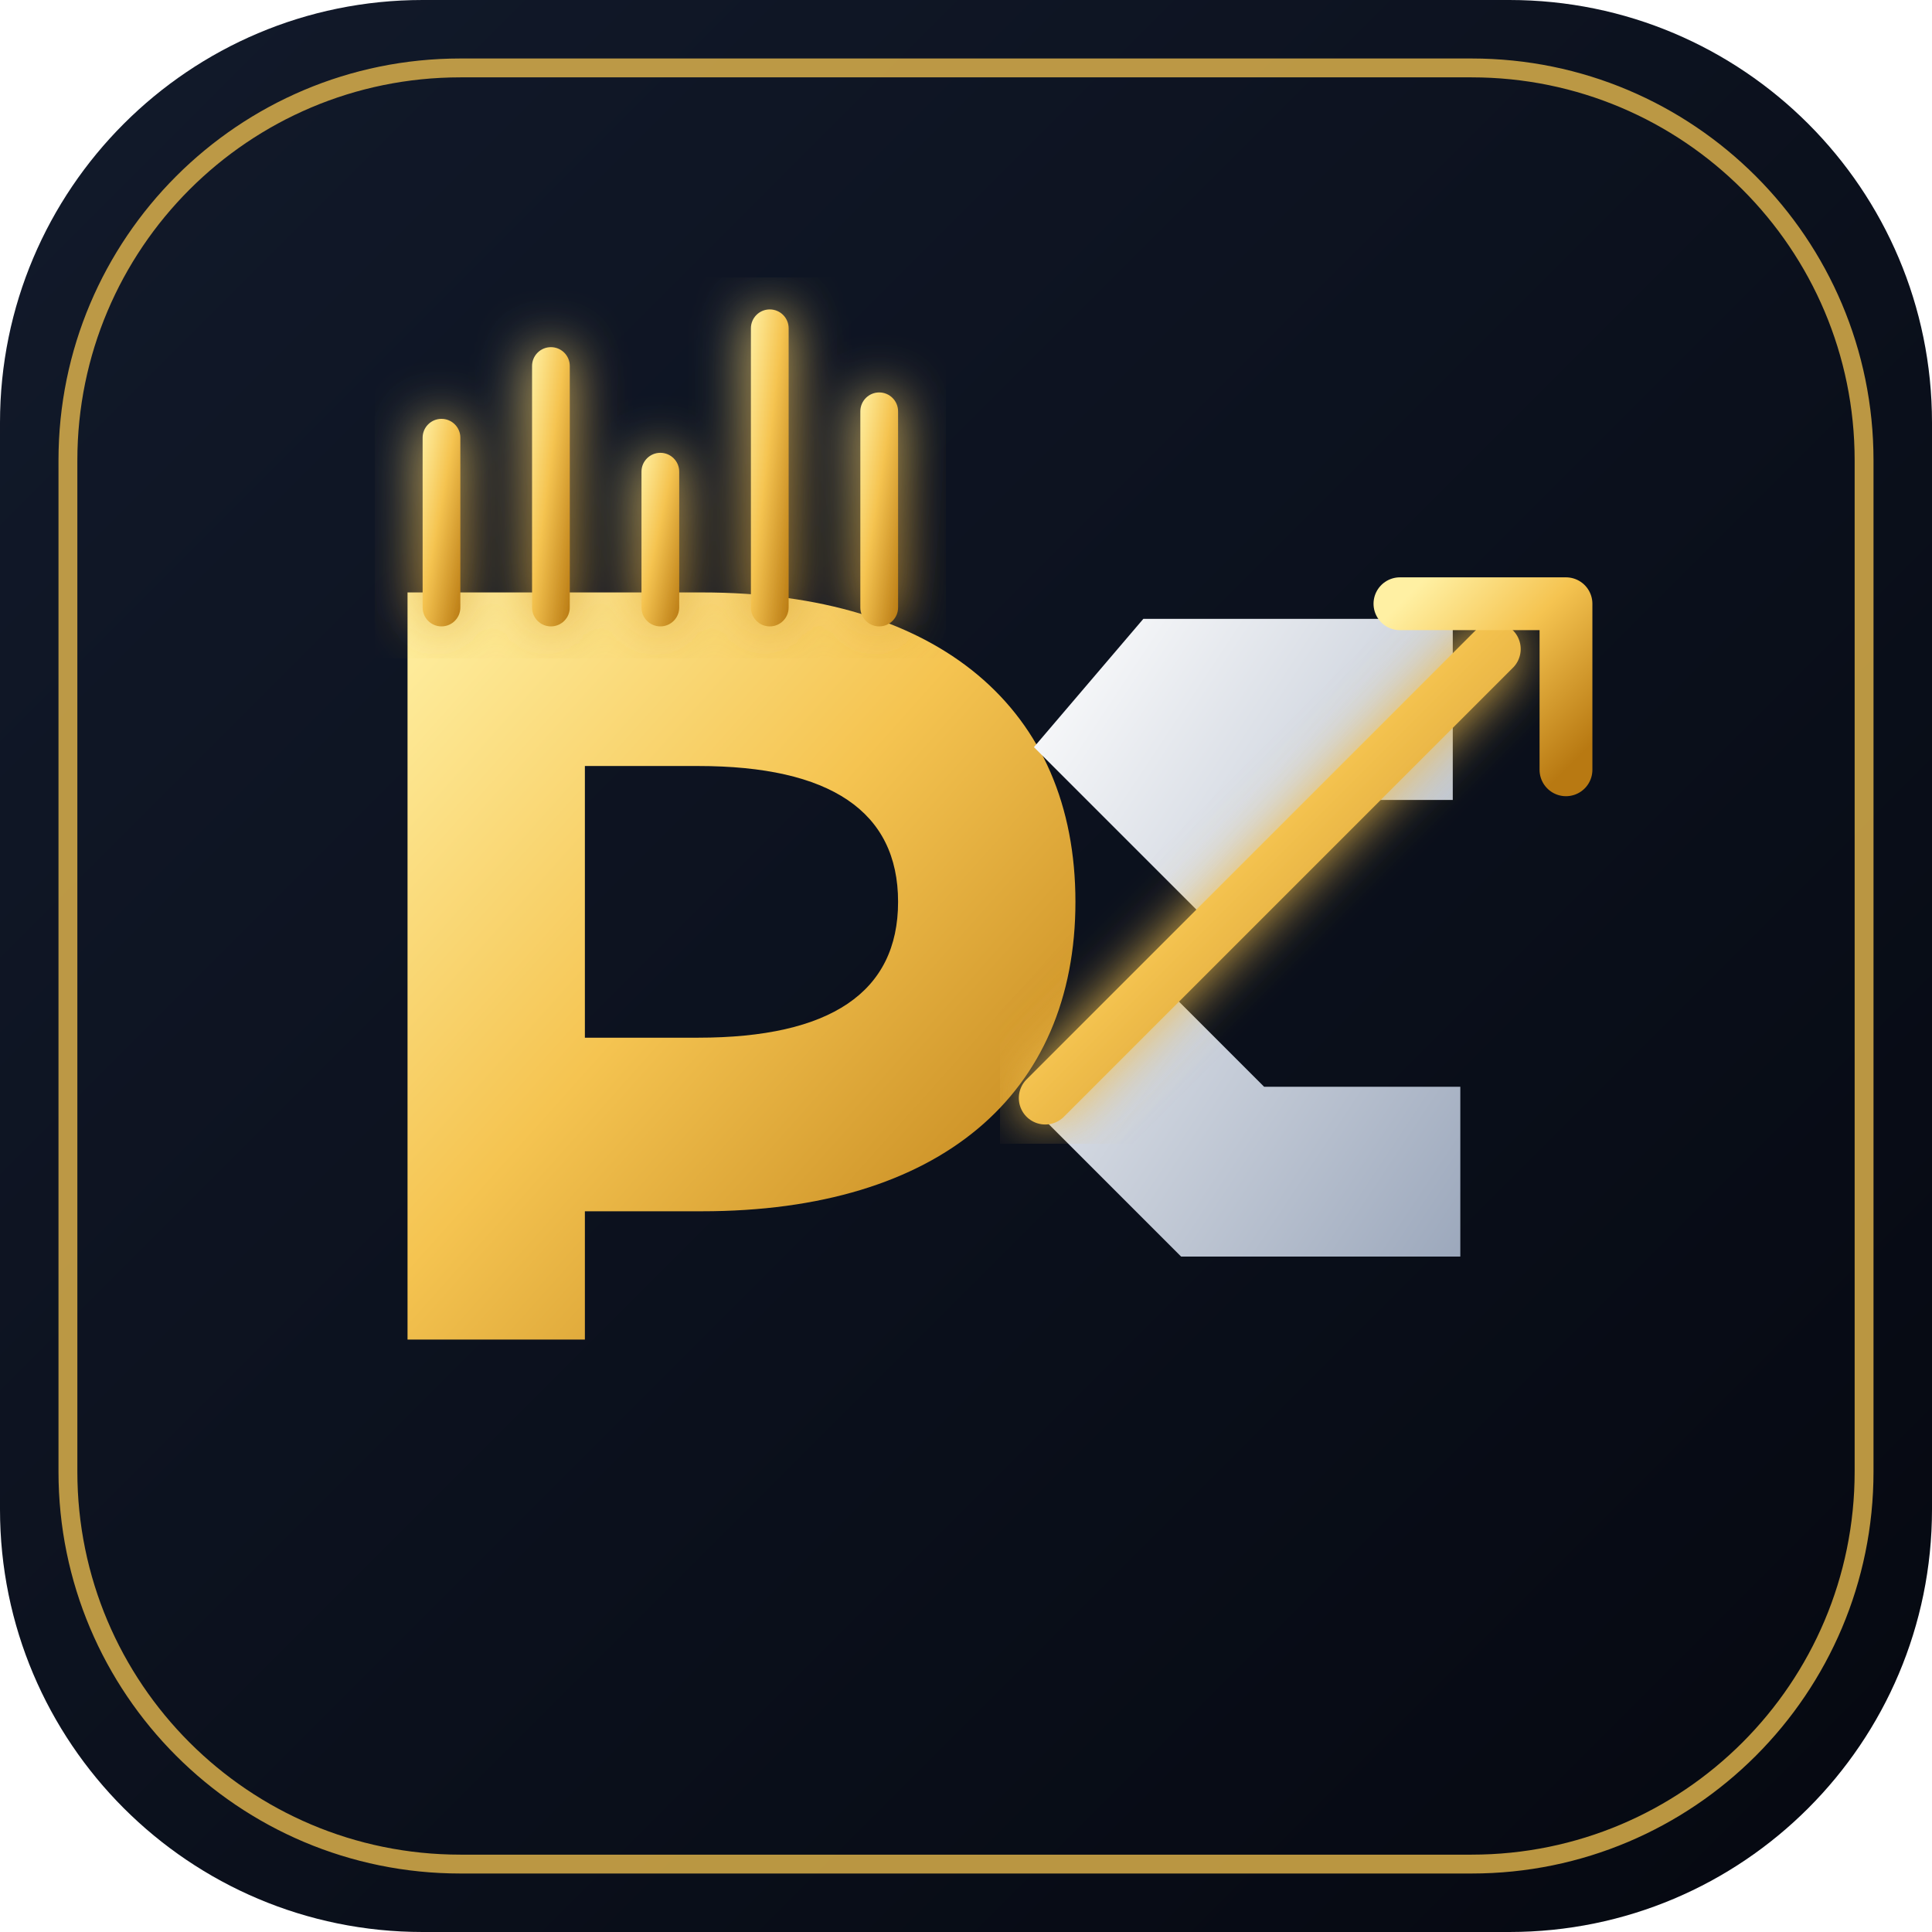
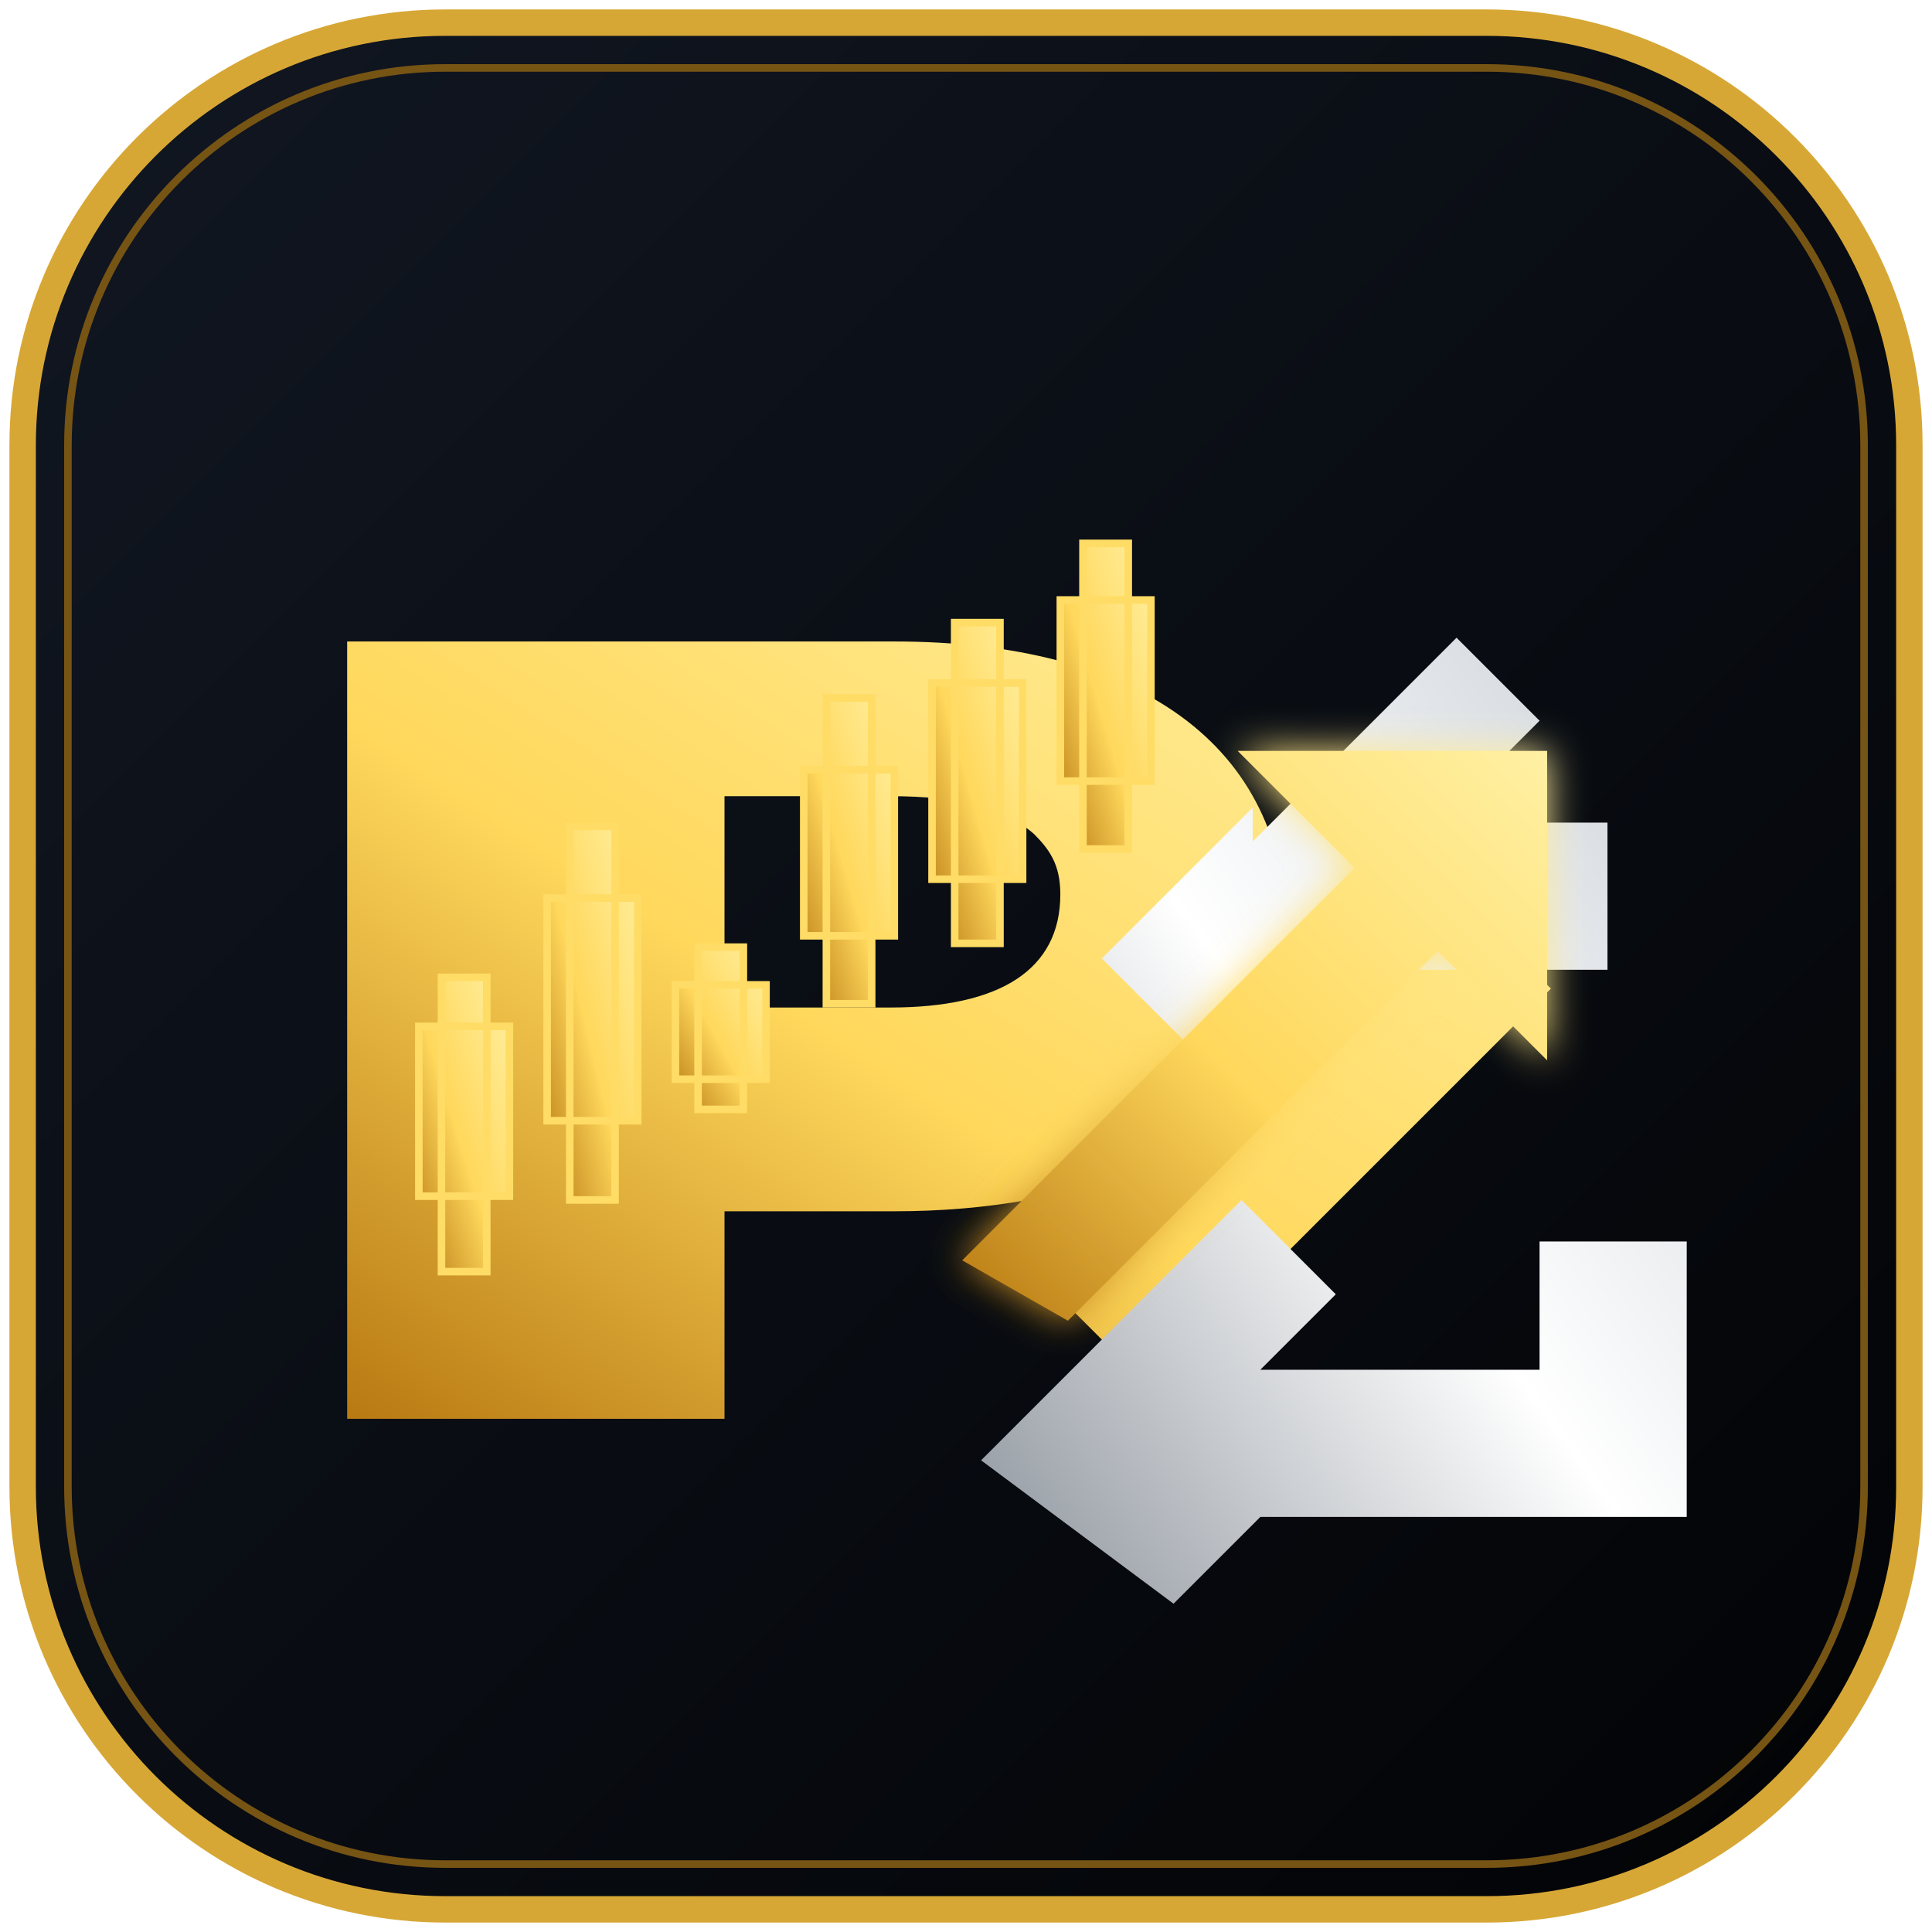
<svg xmlns="http://www.w3.org/2000/svg" viewBox="0 0 512 512">
  <defs>
    <linearGradient id="bg" x1="0" y1="0" x2="1" y2="1">
-       <stop offset="0" stop-color="#121a2b" />
-       <stop offset="1" stop-color="#050810" />
+       <stop stop-color="#111722" />
+       <stop offset="1" stop-color="#020305" />
    </linearGradient>
-     <linearGradient id="gold" x1="0" y1="0" x2="1" y2="1">
-       <stop offset="0" stop-color="#fff0a3" />
-       <stop offset=".45" stop-color="#f5c451" />
-       <stop offset="1" stop-color="#b87912" />
+     <linearGradient id="gold" x1="0" y1="1" x2="1" y2="0">
+       <stop stop-color="#b87912" />
+       <stop offset=".45" stop-color="#ffd85c" />
+       <stop offset="1" stop-color="#fff0a3" />
    </linearGradient>
-     <linearGradient id="silver" x1="0" y1="0" x2="1" y2="1">
-       <stop offset="0" stop-color="#ffffff" />
-       <stop offset="1" stop-color="#9ca8bc" />
+     <linearGradient id="silver" x1="0" y1="1" x2="1" y2="0">
+       <stop stop-color="#8b929b" />
+       <stop offset=".5" stop-color="#fff" />
+       <stop offset="1" stop-color="#cbd1d8" />
    </linearGradient>
    <filter id="glow">
-       <feGaussianBlur stdDeviation="7" result="b" />
+       <feGaussianBlur stdDeviation="5" result="b" />
      <feMerge>
        <feMergeNode in="b" />
        <feMergeNode in="SourceGraphic" />
      </feMerge>
    </filter>
  </defs>
-   <rect width="512" height="512" rx="112" fill="url(#bg)" />
-   <rect x="18" y="18" width="476" height="476" rx="104" fill="none" stroke="#f5c451" stroke-opacity=".75" stroke-width="5" />
-   <path d="M108 355V157h78c63 0 99 31 99 82s-36 82-99 82h-31v34h-47zm47-80h30c35 0 53-12 53-36s-18-36-53-36h-30v72z" fill="url(#gold)" />
-   <path d="M303 164h82v48h-30l-48 48 28 28h52v45h-74l-39-39 48-48-48-48z" fill="url(#silver)" />
-   <g fill="url(#gold)" filter="url(#glow)">
-     <rect x="112" y="111" width="10" height="55" rx="5" />
-     <rect x="141" y="92" width="10" height="74" rx="5" />
-     <rect x="170" y="120" width="10" height="46" rx="5" />
-     <rect x="199" y="82" width="10" height="84" rx="5" />
-     <rect x="228" y="104" width="10" height="62" rx="5" />
+   <rect x="6" y="6" width="500" height="500" rx="112" fill="url(#bg)" stroke="#d7a735" stroke-width="7" />
+   <rect x="18" y="18" width="476" height="476" rx="100" fill="none" stroke="#765414" stroke-width="2" />
+   <path d="M92 170h145c64 0 104 27 104 78 0 28-14 49-38 63l78-79 30 30-106 106-30-30 29-29c-20 8-42 12-67 12h-45v55H92V170zm100 55v42h44c29 0 45-10 45-30 0-8-3-12-7-16-8-7-20-10-38-10h-44z" fill="url(#gold)" />
+   <path d="M260 387l69-69 25 25-20 20h74v-34h39v73H334l-23 23-51-38zm72-164l54-54 22 22-27 27h45v39h-83l-24 24-27-27 40-40z" fill="url(#silver)" />
+   <path d="M255 334l104-104-31-31h82v82l-29-29-98 98z" fill="url(#gold)" filter="url(#glow)" />
+   <g fill="url(#gold)" stroke="#ffdc65" stroke-width="2">
+     <path d="M117 337V259h12v78zM111 272h24v45h-24z" />
+     <path d="M151 318V219h12v99zM145 238h24v59h-24z" />
+     <path d="M185 294V251h12v43zM179 261h24v25h-24z" />
+     <path d="M219 266V185h12v81zM213 204h24v44h-24z" />
+     <path d="M253 250V165h12v85zM247 181h24v52h-24z" />
+     <path d="M287 225V144h12v81zM281 159h24v48h-24z" />
  </g>
-   <path d="M277 291l119-119" stroke="url(#gold)" stroke-width="14" stroke-linecap="round" filter="url(#glow)" />
-   <path d="M371 160h44v44" fill="none" stroke="url(#gold)" stroke-width="14" stroke-linecap="round" stroke-linejoin="round" />
</svg>
